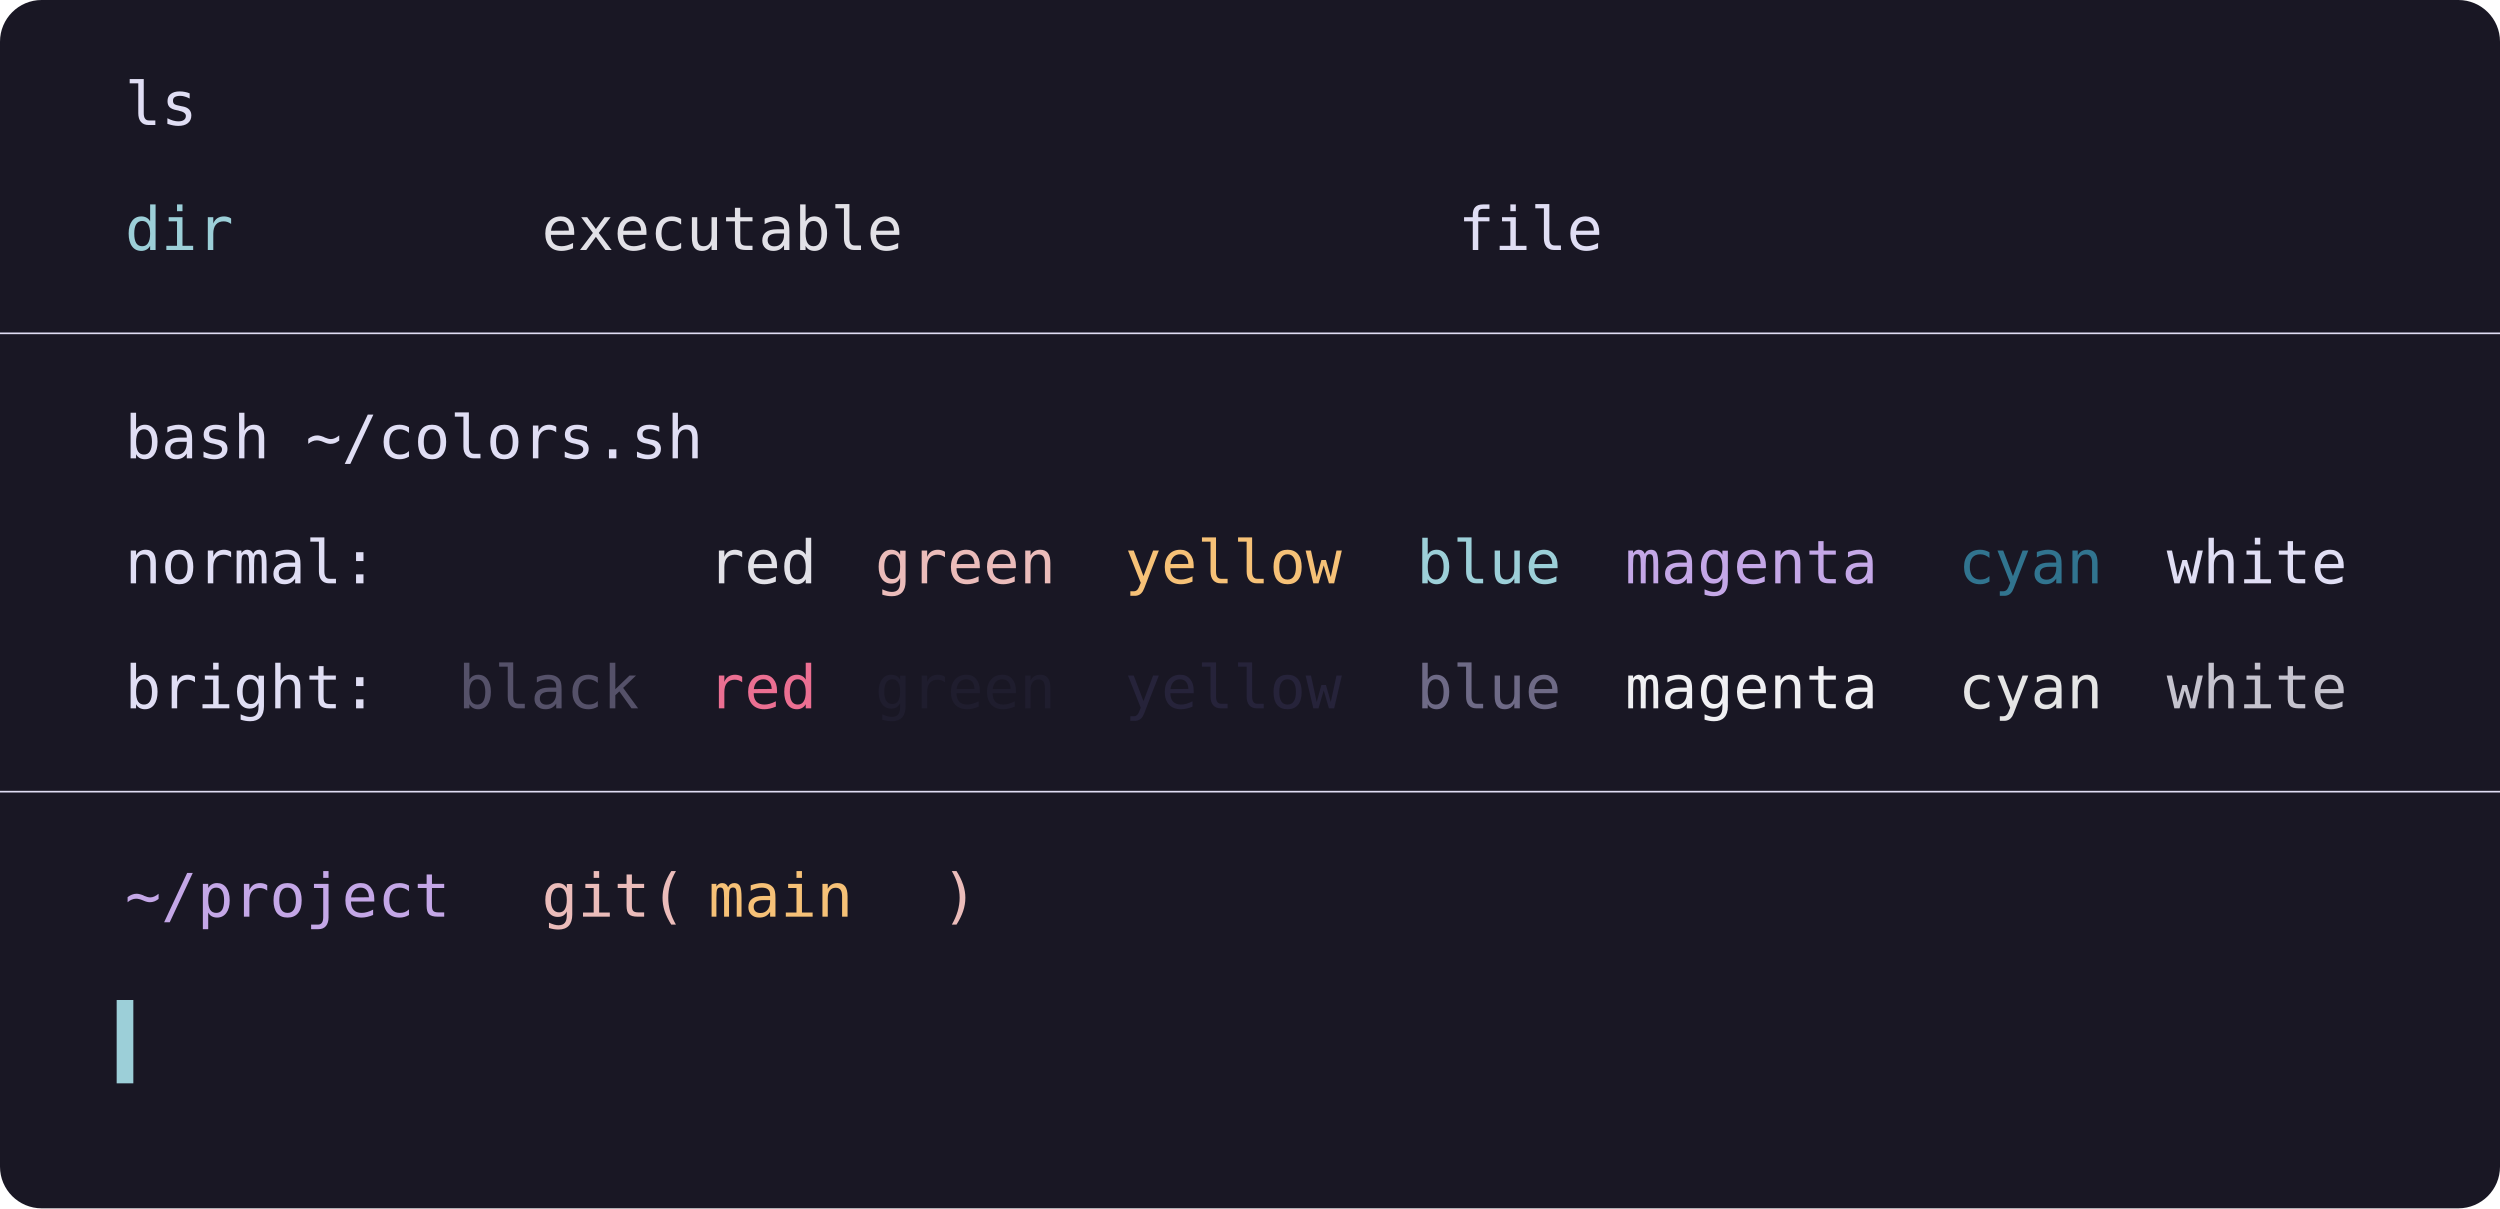
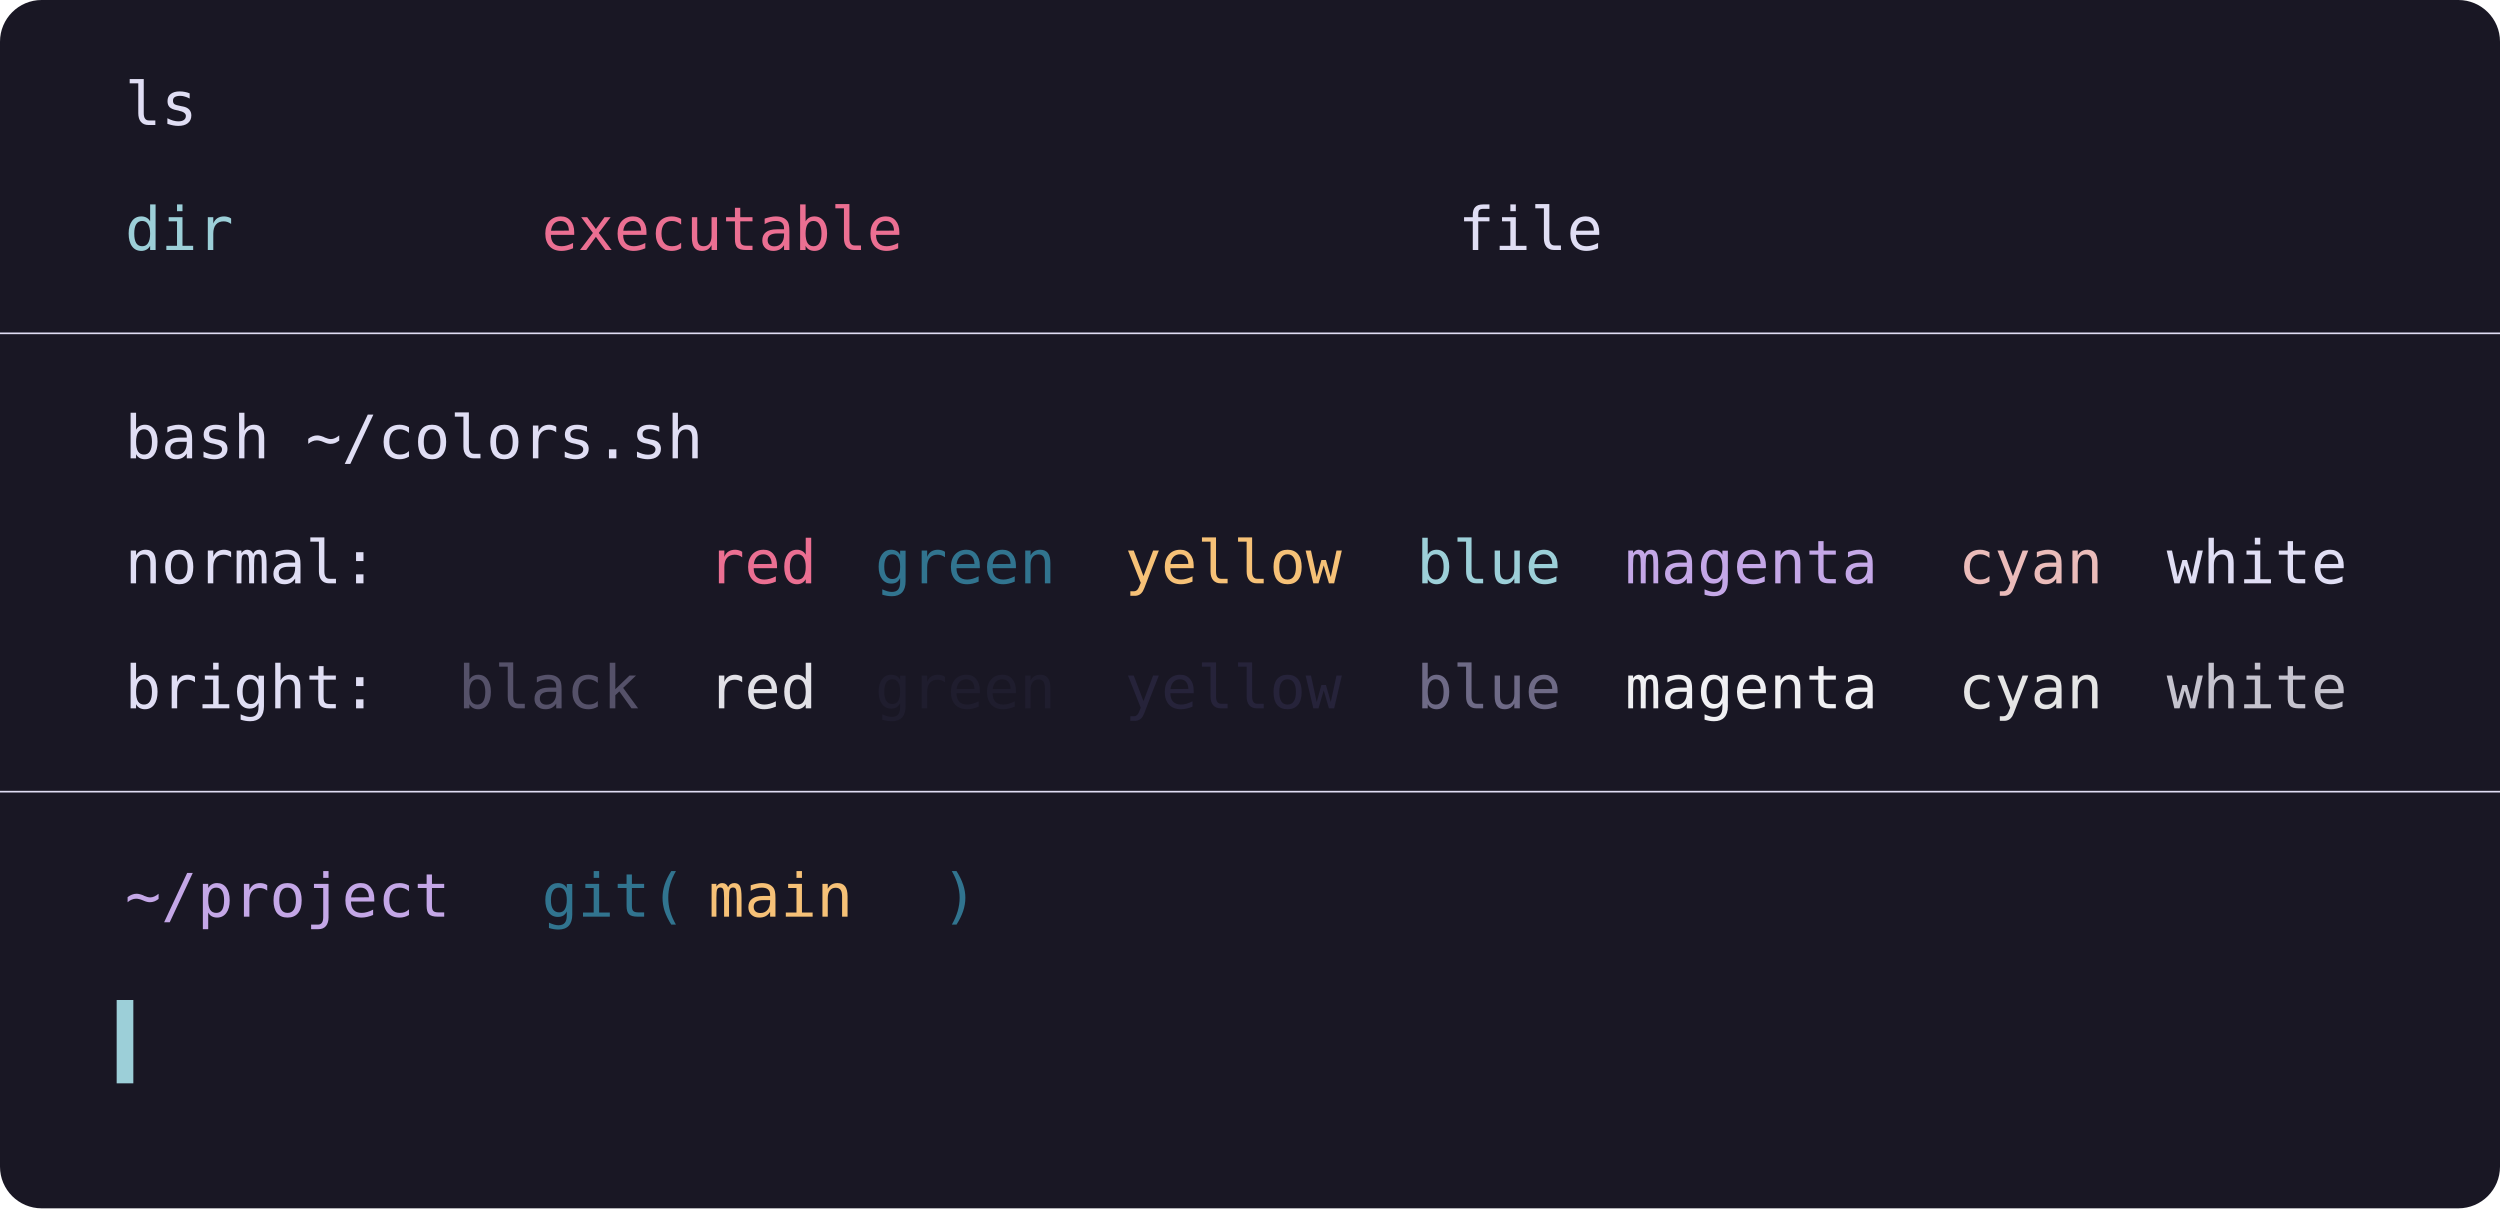
<svg xmlns="http://www.w3.org/2000/svg" viewBox="0 0 300 145">
  <rect width="300" height="145" fill="#191724" class="Dynamic" rx="5" />
  <text x="15" y="15" fill="#e0def4" class="Dynamic" font-family="monospace" font-size=".6em">ls</text>
  <text x="15" y="30" fill="#9ccfd8" class="Dynamic" font-family="monospace" font-size=".6em">
dir
</text>
-   <text x="65" y="30" fill="#e2e1e7" class="Dynamic" font-family="monospace" font-size=".6em">
+   <text x="65" y="30" fill="#eb6f92" class="Dynamic" font-family="monospace" font-size=".6em">
executable
</text>
  <text x="175" y="30" fill="#e0def4" class="Dynamic" font-family="monospace" font-size=".6em">
file
</text>
  <path stroke="#e0def4" d="M0 40h300" class="Dynamic" style="stroke-width:.2" />
  <text x="15" y="55" fill="#e0def4" class="Dynamic" font-family="monospace" font-size=".6em">bash ~/colors.sh</text>
  <text x="15" y="70" fill="#e0def4" class="Dynamic" font-family="monospace" font-size=".6em">
normal:
</text>
  <text x="55" y="70" fill="#191724" class="Dynamic" font-family="monospace" font-size=".6em">
black
</text>
-   <text x="85" y="70" fill="#e2e1e7" class="Dynamic" font-family="monospace" font-size=".6em">
+   <text x="85" y="70" fill="#eb6f92" class="Dynamic" font-family="monospace" font-size=".6em">
red
</text>
-   <text x="105" y="70" fill="#ebbcba" class="Dynamic" font-family="monospace" font-size=".6em">
+   <text x="105" y="70" fill="#31748f" class="Dynamic" font-family="monospace" font-size=".6em">
green
</text>
  <text x="135" y="70" fill="#f6c177" class="Dynamic" font-family="monospace" font-size=".6em">
yellow
</text>
  <text x="170" y="70" fill="#9ccfd8" class="Dynamic" font-family="monospace" font-size=".6em">
blue
</text>
  <text x="195" y="70" fill="#c4a7e7" class="Dynamic" font-family="monospace" font-size=".6em">
magenta
</text>
-   <text x="235" y="70" fill="#31748f" class="Dynamic" font-family="monospace" font-size=".6em">
+   <text x="235" y="70" fill="#ebbcba" class="Dynamic" font-family="monospace" font-size=".6em">
cyan
</text>
  <text x="260" y="70" fill="#e0def4" class="Dynamic" font-family="monospace" font-size=".6em">
white
</text>
  <text x="15" y="85" fill="#e0def4" class="Dynamic" font-family="monospace" font-size=".6em">
bright:
</text>
  <text x="55" y="85" fill="#555169" class="Dynamic" font-family="monospace" font-size=".6em">
black
</text>
-   <text x="85" y="85" fill="#eb6f92" class="Dynamic" font-family="monospace" font-size=".6em">
+   <text x="85" y="85" fill="#e2e1e7" class="Dynamic" font-family="monospace" font-size=".6em">
red
</text>
  <text x="105" y="85" fill="#1f1d2e" class="Dynamic" font-family="monospace" font-size=".6em">
green
</text>
  <text x="135" y="85" fill="#26233a" class="Dynamic" font-family="monospace" font-size=".6em">
yellow
</text>
  <text x="170" y="85" fill="#6e6a86" class="Dynamic" font-family="monospace" font-size=".6em">
blue
</text>
  <text x="195" y="85" fill="#f0f0f3" class="Dynamic" font-family="monospace" font-size=".6em">
magenta
</text>
  <text x="235" y="85" fill="#e5e5e5" class="Dynamic" font-family="monospace" font-size=".6em">
cyan
</text>
  <text x="260" y="85" fill="#c5c3ce" class="Dynamic" font-family="monospace" font-size=".6em">
white
</text>
  <path stroke="#e0def4" d="M0 95h300" class="Dynamic" style="stroke-width:.2" />
  <text x="15" y="110" fill="#c4a7e7" class="Dynamic" font-family="monospace" font-size=".6em">
~/project
</text>
-   <text x="65" y="110" fill="#ebbcba" class="Dynamic" font-family="monospace" font-size=".6em">
+   <text x="65" y="110" fill="#31748f" class="Dynamic" font-family="monospace" font-size=".6em">
git(
    </text>
  <text x="85" y="110" fill="#f6c177" class="Dynamic" font-family="monospace" font-size=".6em">
      main
    </text>
-   <text x="113" y="110" fill="#ebbcba" class="Dynamic" font-family="monospace" font-size=".6em">
+   <text x="113" y="110" fill="#31748f" class="Dynamic" font-family="monospace" font-size=".6em">
      )
</text>
  <path stroke="#9ccfd8" d="M15 120v10" class="Dynamic" style="stroke-width:2" />
</svg>
